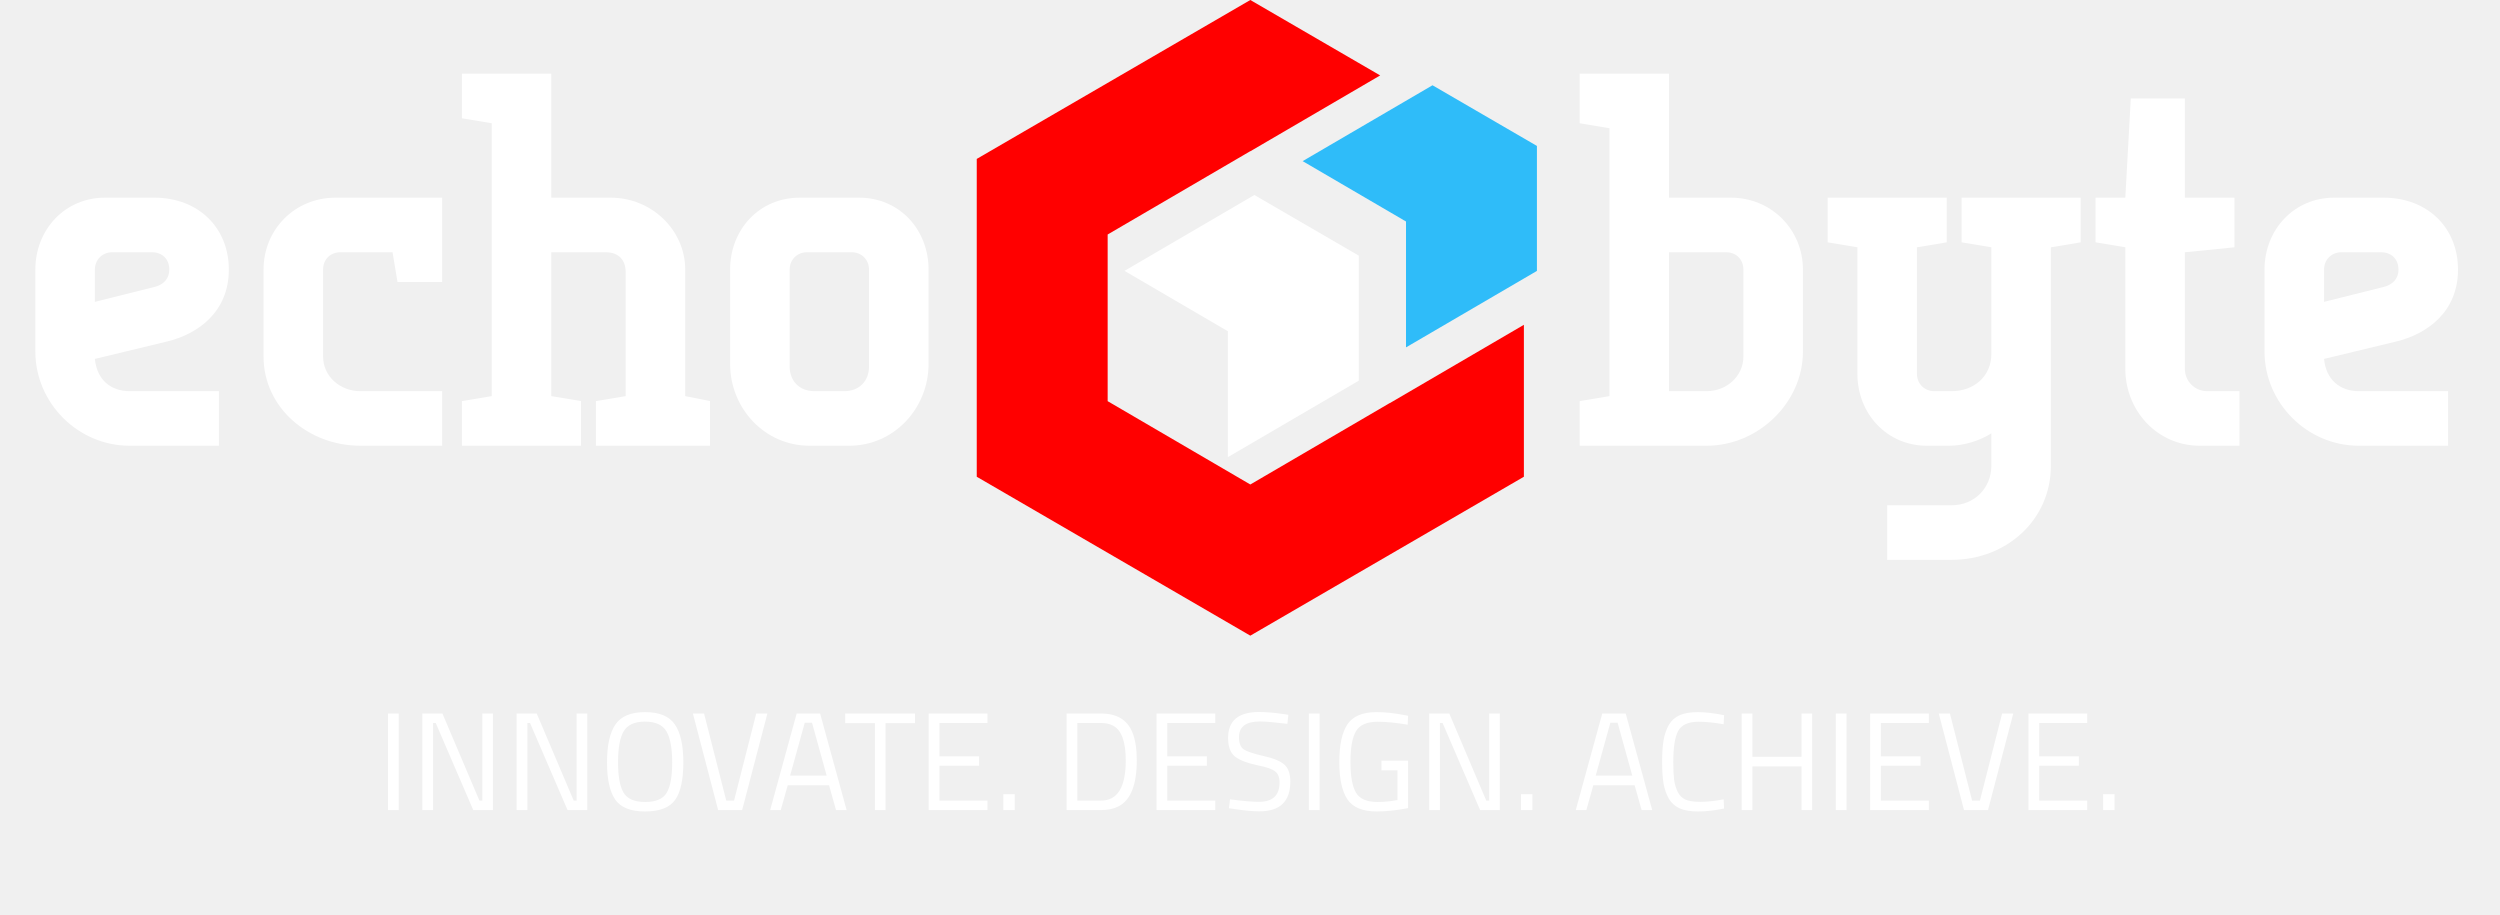
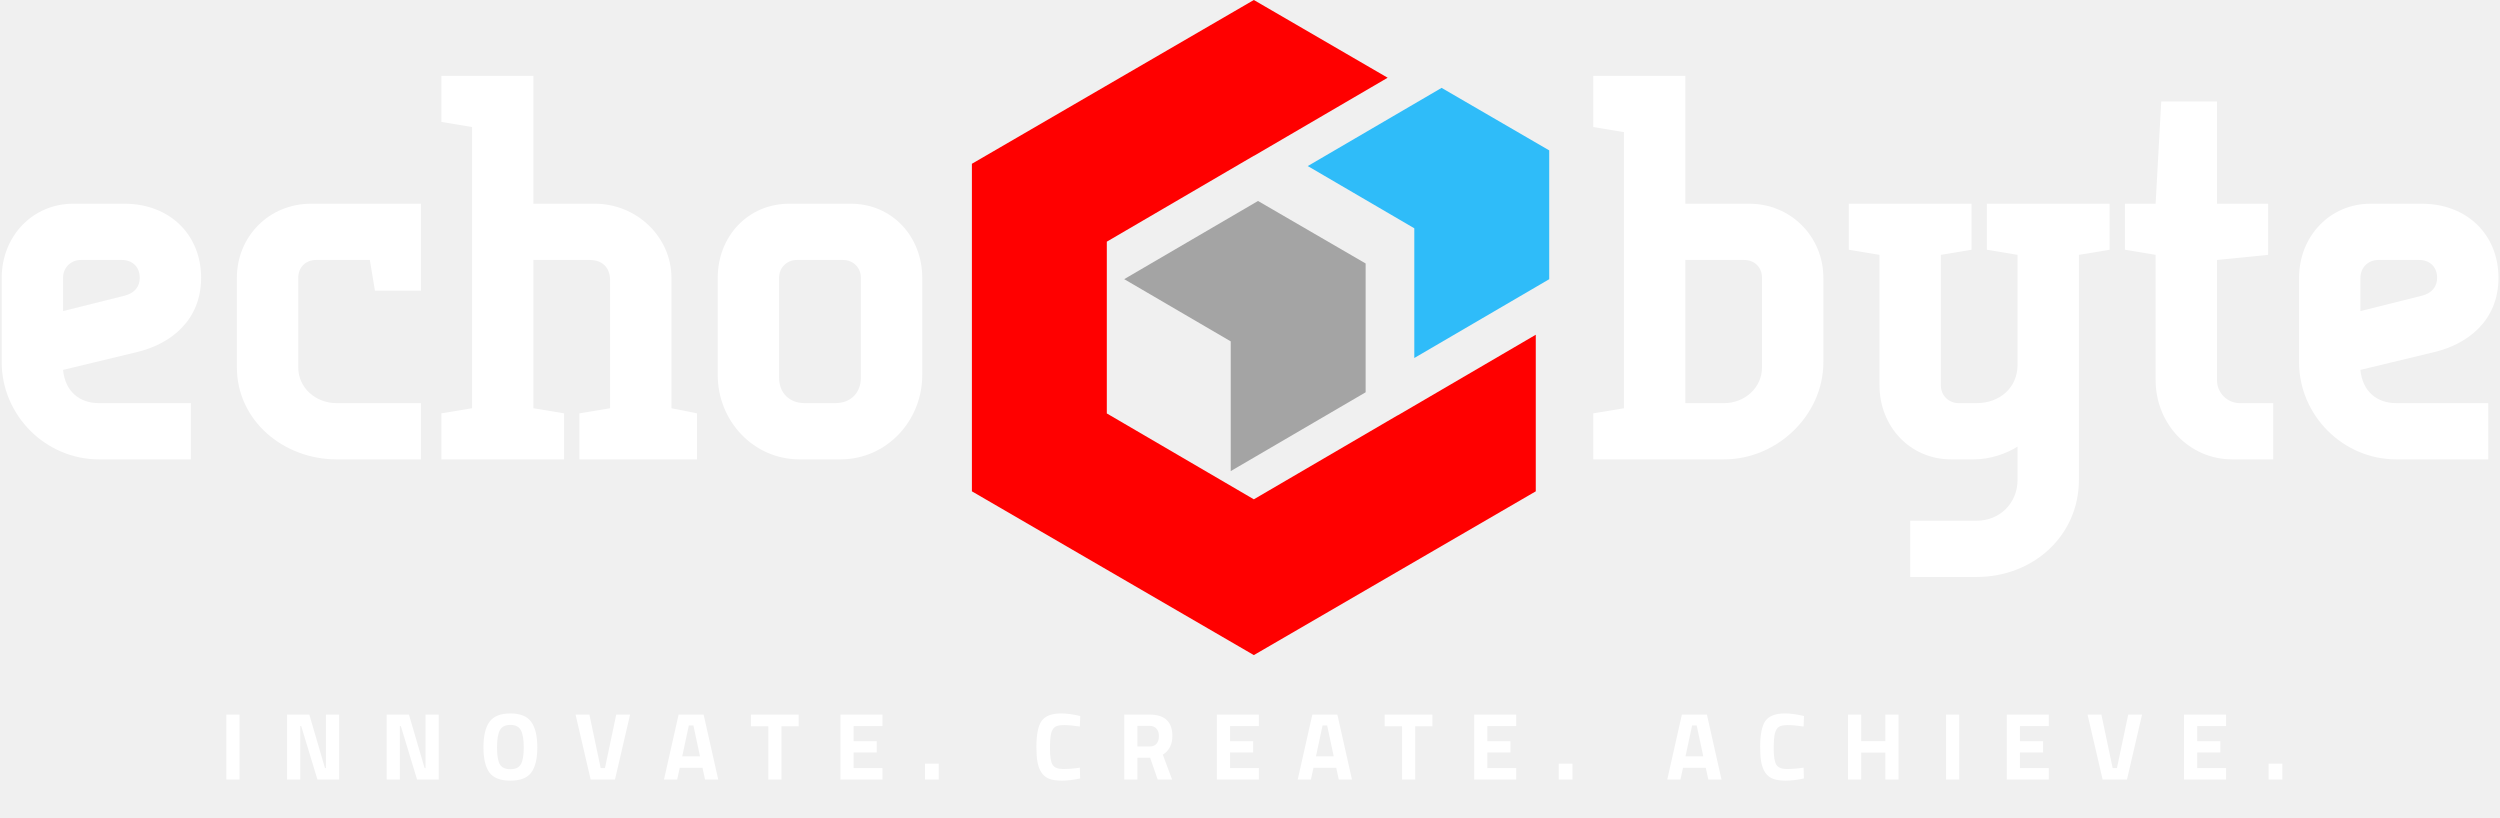
- <svg xmlns="http://www.w3.org/2000/svg" width="645" height="236" viewBox="0 0 645 236" fill="none">
-   <path d="M219.09 115H208.85C197.33 115 188.37 105.4 188.37 93.88V69.56C188.37 59.192 195.922 51 206.29 51H221.65C232.018 51 239.57 59.192 239.57 69.56V93.88C239.57 105.4 230.61 115 219.09 115ZM210.13 100.92H217.81C221.65 100.92 224.21 98.36 224.21 94.52V69.56C224.21 67 222.29 65.08 219.73 65.08H208.21C205.65 65.08 203.73 67 203.73 69.56V94.52C203.73 98.36 206.29 100.92 210.13 100.92Z" fill="white" />
-   <path d="M161.425 102.2V70.2C161.425 67 159.505 65.08 156.305 65.08H142.225V102.2L149.905 103.48V115H119.185V103.48L126.865 102.2V31.8L119.185 30.52V19H142.225V51H157.585C168.081 51 176.785 59.32 176.785 69.56V102.2L183.185 103.48V115H153.745V103.48L161.425 102.2Z" fill="white" />
-   <path d="M101.275 65.08H87.835C85.275 65.08 83.355 66.872 83.355 69.56V91.96C83.355 97.08 87.707 100.92 92.955 100.92H114.075V115H92.955C79.643 115 67.995 105.272 67.995 91.96V69.56C67.995 59.192 76.059 51 86.555 51H114.075V72.76H102.555L101.275 65.08Z" fill="white" />
-   <path d="M39.2 65.08H28.96C26.4 65.08 24.48 67 24.48 69.56V77.88L39.84 74.04C42.4 73.4 43.68 71.736 43.68 69.56C43.68 66.744 41.76 65.08 39.2 65.08ZM56.48 115H33.44C20.128 115 9.12 103.992 9.12 90.68V69.56C9.12 59.192 16.8 51 27.04 51H39.84C51.104 51 59.04 58.68 59.04 69.56C59.04 80.44 51.104 86.2 43.04 88.12L24.48 92.6C24.992 97.976 28.576 100.92 33.44 100.92H56.48V115Z" fill="white" />
-   <path d="M614.325 65.08H604.085C601.525 65.08 599.605 67 599.605 69.56V77.88L614.965 74.04C617.525 73.4 618.805 71.736 618.805 69.56C618.805 66.744 616.885 65.08 614.325 65.08ZM631.605 115H608.565C595.253 115 584.245 103.992 584.245 90.68V69.56C584.245 59.192 591.925 51 602.165 51H614.965C626.229 51 634.165 58.68 634.165 69.56C634.165 80.44 626.229 86.2 618.165 88.12L599.605 92.6C600.117 97.976 603.701 100.92 608.565 100.92H631.605V115Z" fill="white" />
-   <path d="M548.335 63.8L540.655 62.52V51H548.335L549.743 25.4H563.695V51H576.495V63.8L563.695 65.08V95.16C563.695 98.36 566.255 100.92 569.455 100.92H577.775V115H567.535C556.655 115 548.335 106.04 548.335 95.16V63.8Z" fill="white" />
-   <path d="M513.77 120.12V111.8C510.954 113.592 506.858 115 502.89 115H497.13C486.89 115 479.21 106.808 479.21 96.44V63.8L471.53 62.52V51H502.25V62.52L494.57 63.8V96.44C494.57 99 496.49 100.92 499.05 100.92H503.53C509.29 100.92 513.77 97.08 513.77 91.32V63.8L506.09 62.52V51H536.81V62.52L529.13 63.8V120.12C529.13 134.2 517.61 144.44 503.53 144.44H486.89V130.36H503.53C509.29 130.36 513.77 126.008 513.77 120.12Z" fill="white" />
-   <path d="M430.6 51H446.6C456.968 51 465.16 59.192 465.16 69.56V90.68C465.16 103.992 453.512 115 440.328 115H407.56V103.48L415.24 102.2V33.08L407.56 31.8V19H430.6V51ZM445.32 65.08H430.6V100.92H440.328C445.448 100.92 449.8 97.08 449.8 91.96V69.56C449.8 66.872 447.88 65.08 445.32 65.08Z" fill="white" />
-   <path d="M396.526 69.895V37.65L369.585 22L336.081 41.571L362.751 57.15V89.624L396.526 69.895Z" fill="#2FBCF9" />
-   <path d="M356.082 19.46L322.581 0L252 41V123L322.581 164L393.162 123V83.8L358.581 104L358.556 103.985L322.581 125L285.775 103.5V60.5L322.581 39L322.606 39.015L356.082 19.46Z" fill="#FF0000" />
-   <path d="M350.57 98.206V65.961L323.628 50.311L290.125 69.882L316.795 85.461V117.936L350.57 98.206Z" fill="white" />
-   <path d="M100.103 209V184.088H102.875V209H100.103ZM108.962 209V184.088H114.146L123.686 206.552H124.442V184.088H127.178V209H122.102L112.418 186.536H111.734V209H108.962ZM133.29 209V184.088H138.474L148.014 206.552H148.77V184.088H151.506V209H146.43L136.746 186.536H136.062V209H133.29ZM159.455 196.652C159.455 200.3 159.935 202.928 160.895 204.536C161.855 206.12 163.703 206.912 166.439 206.912C169.199 206.912 171.047 206.132 171.983 204.572C172.943 203.012 173.423 200.396 173.423 196.724C173.423 193.052 172.931 190.376 171.947 188.696C170.963 187.016 169.115 186.176 166.403 186.176C163.715 186.176 161.879 187.016 160.895 188.696C159.935 190.352 159.455 193.004 159.455 196.652ZM176.303 196.724C176.303 201.164 175.595 204.38 174.179 206.372C172.763 208.364 170.183 209.36 166.439 209.36C162.719 209.36 160.151 208.34 158.735 206.3C157.319 204.26 156.611 201.056 156.611 196.688C156.611 192.296 157.331 189.044 158.771 186.932C160.211 184.796 162.767 183.728 166.439 183.728C170.111 183.728 172.667 184.784 174.107 186.896C175.571 189.008 176.303 192.284 176.303 196.724ZM195.11 184.088H197.99L191.474 209H185.282L178.766 184.088H181.646L187.37 206.552H189.386L195.11 184.088ZM198.7 209L205.54 184.088H211.588L218.428 209H215.692L213.892 202.592H203.236L201.436 209H198.7ZM207.628 186.464L203.848 200.108H213.28L209.5 186.464H207.628ZM218.062 186.572V184.088H236.062V186.572H228.466V209H225.73V186.572H218.062ZM239.603 209V184.088H254.759V186.536H242.375V195.14H252.599V197.552H242.375V206.552H254.759V209H239.603ZM258.853 209V204.896H261.805V209H258.853ZM284.073 209H275.181V184.088H284.073C288.129 184.088 290.817 185.696 292.137 188.912C292.905 190.76 293.289 193.184 293.289 196.184C293.289 202.448 291.729 206.396 288.609 208.028C287.361 208.676 285.849 209 284.073 209ZM290.445 196.184C290.445 191.408 289.377 188.432 287.241 187.256C286.377 186.776 285.321 186.536 284.073 186.536H277.953V206.552H284.073C288.321 206.552 290.445 203.096 290.445 196.184ZM298.384 209V184.088H313.54V186.536H301.156V195.14H311.38V197.552H301.156V206.552H313.54V209H298.384ZM325.053 186.14C321.453 186.14 319.653 187.496 319.653 190.208C319.653 191.72 320.061 192.764 320.877 193.34C321.717 193.892 323.397 194.456 325.917 195.032C328.461 195.584 330.261 196.316 331.317 197.228C332.373 198.116 332.901 199.592 332.901 201.656C332.901 206.768 330.249 209.324 324.945 209.324C323.193 209.324 320.997 209.12 318.357 208.712L317.061 208.532L317.349 206.228C320.613 206.66 323.097 206.876 324.801 206.876C328.353 206.876 330.129 205.208 330.129 201.872C330.129 200.528 329.733 199.568 328.941 198.992C328.173 198.392 326.721 197.888 324.585 197.48C321.777 196.88 319.785 196.112 318.609 195.176C317.433 194.216 316.845 192.62 316.845 190.388C316.845 185.924 319.521 183.692 324.873 183.692C326.625 183.692 328.725 183.872 331.173 184.232L332.397 184.412L332.145 186.752C328.809 186.344 326.445 186.14 325.053 186.14ZM337.689 209V184.088H340.461V209H337.689ZM356.412 198.74V196.256H363.288V208.496C360.264 209.072 357.564 209.36 355.188 209.36C351.564 209.36 349.044 208.316 347.628 206.228C346.236 204.14 345.54 200.924 345.54 196.58C345.54 192.212 346.236 188.984 347.628 186.896C349.044 184.784 351.54 183.728 355.116 183.728C357.348 183.728 359.664 183.968 362.064 184.448L363.288 184.664L363.18 186.968C360.204 186.464 357.624 186.212 355.44 186.212C352.68 186.212 350.82 187.016 349.86 188.624C348.9 190.208 348.42 192.86 348.42 196.58C348.42 200.276 348.9 202.928 349.86 204.536C350.82 206.12 352.668 206.912 355.404 206.912C357.084 206.912 358.8 206.744 360.552 206.408V198.74H356.412ZM368.732 209V184.088H373.916L383.456 206.552H384.212V184.088H386.948V209H381.872L372.188 186.536H371.504V209H368.732ZM392.412 209V204.896H395.364V209H392.412ZM406.544 209L413.384 184.088H419.432L426.272 209H423.536L421.736 202.592H411.08L409.28 209H406.544ZM415.472 186.464L411.692 200.108H421.124L417.344 186.464H415.472ZM444.811 208.604C442.339 209.108 440.119 209.36 438.151 209.36C436.183 209.36 434.587 209.096 433.363 208.568C432.163 208.016 431.227 207.176 430.555 206.048C429.907 204.896 429.451 203.588 429.187 202.124C428.947 200.636 428.827 198.788 428.827 196.58C428.827 194.372 428.947 192.524 429.187 191.036C429.451 189.524 429.907 188.192 430.555 187.04C431.227 185.888 432.163 185.048 433.363 184.52C434.563 183.992 436.123 183.728 438.043 183.728C439.963 183.728 442.219 183.992 444.811 184.52L444.703 186.86C442.279 186.428 440.119 186.212 438.223 186.212C435.583 186.212 433.831 187.004 432.967 188.588C432.127 190.148 431.707 192.824 431.707 196.616C431.707 198.512 431.779 200.036 431.923 201.188C432.091 202.34 432.403 203.384 432.859 204.32C433.315 205.232 433.975 205.892 434.839 206.3C435.727 206.684 437.011 206.876 438.691 206.876C440.395 206.876 442.399 206.66 444.703 206.228L444.811 208.604ZM464.789 209V197.732H452.117V209H449.345V184.088H452.117V195.248H464.789V184.088H467.525V209H464.789ZM473.638 209V184.088H476.41V209H473.638ZM482.498 209V184.088H497.654V186.536H485.27V195.14H495.494V197.552H485.27V206.552H497.654V209H482.498ZM516.544 184.088H519.424L512.908 209H506.716L500.2 184.088H503.08L508.804 206.552H510.82L516.544 184.088ZM523.349 209V184.088H538.505V186.536H526.121V195.14H536.345V197.552H526.121V206.552H538.505V209H523.349ZM542.6 209V204.896H545.552V209H542.6Z" fill="white" />
+ <svg xmlns="http://www.w3.org/2000/svg" width="1440" height="471" viewBox="0 0 1440 471" fill="none">
+   <path d="M484.093 264.597H460.532C434.026 264.597 413.411 242.509 413.411 216.004V160.047C413.411 136.192 430.787 117.343 454.642 117.343H489.983C513.838 117.343 531.214 136.192 531.214 160.047V216.004C531.214 242.509 510.599 264.597 484.093 264.597ZM463.477 232.201H481.148C489.983 232.201 495.873 226.311 495.873 217.476V160.047C495.873 154.157 491.456 149.739 485.565 149.739H459.06C453.169 149.739 448.752 154.157 448.752 160.047V217.476C448.752 226.311 454.642 232.201 463.477 232.201Z" fill="white" />
+   <path d="M351.414 235.147V161.519C351.414 154.157 346.997 149.739 339.634 149.739H307.238V235.147L324.909 238.092V264.597H254.227V238.092L271.897 235.147V73.167L254.227 70.222V43.716H307.238V117.343H342.579C366.729 117.343 386.756 136.486 386.756 160.047V235.147L401.481 238.092V264.597H333.744V238.092L351.414 235.147Z" fill="white" />
+   <path d="M213.018 149.739H182.095C176.205 149.739 171.787 153.862 171.787 160.047V211.586C171.787 223.366 181.801 232.201 193.875 232.201H242.469V264.597H193.875C163.247 264.597 136.446 242.215 136.446 211.586V160.047C136.446 136.192 155 117.343 179.15 117.343H242.469V167.41H215.964L213.018 149.739Z" fill="white" />
+   <path d="M70.193 149.739H46.633C40.742 149.739 36.325 154.157 36.325 160.047V179.19L71.666 170.355C77.556 168.882 80.501 165.054 80.501 160.047C80.501 153.568 76.084 149.739 70.193 149.739ZM109.952 264.597H56.941C26.312 264.597 0.984 239.27 0.984 208.641V160.047C0.984 136.192 18.654 117.343 42.215 117.343H71.666C97.583 117.343 115.842 135.014 115.842 160.047C115.842 185.08 97.583 198.333 79.029 202.751L36.325 213.058C37.503 225.428 45.749 232.201 56.941 232.201H109.952V264.597Z" fill="white" />
+   <path d="M1393.47 149.739H1369.91C1364.02 149.739 1359.6 154.157 1359.6 160.047V179.19L1394.94 170.355C1400.83 168.882 1403.78 165.054 1403.78 160.047C1403.78 153.568 1399.36 149.739 1393.47 149.739ZM1433.23 264.597H1380.22C1349.59 264.597 1324.26 239.27 1324.26 208.641V160.047C1324.26 136.192 1341.93 117.343 1365.49 117.343H1394.94C1420.86 117.343 1439.12 135.014 1439.12 160.047C1439.12 185.08 1420.86 198.333 1402.3 202.751L1359.6 213.058C1360.78 225.428 1369.02 232.201 1380.22 232.201H1433.23V264.597Z" fill="white" />
+   <path d="M1241.64 146.794L1223.96 143.849V117.343H1241.64L1244.87 58.441H1276.98V117.343H1306.43V146.794L1276.98 149.739V218.949C1276.98 226.311 1282.87 232.202 1290.23 232.202H1309.37V264.597H1285.81C1260.78 264.597 1241.64 243.982 1241.64 218.949V146.794Z" fill="white" />
+   <path d="M1162.11 276.378V257.235C1155.63 261.358 1146.2 264.597 1137.07 264.597H1123.82C1100.26 264.597 1082.59 245.749 1082.59 221.894V146.794L1064.92 143.849V117.343H1135.6V143.849L1117.93 146.794V221.894C1117.93 227.784 1122.35 232.201 1128.24 232.201H1138.55C1151.8 232.201 1162.11 223.366 1162.11 210.113V146.794L1144.44 143.849V117.343H1215.12V143.849L1197.45 146.794V276.378C1197.45 308.774 1170.94 332.334 1138.55 332.334H1100.26V299.938H1138.55C1151.8 299.938 1162.11 289.925 1162.11 276.378Z" fill="white" />
+   <path d="M970.745 117.343H1007.56C1031.41 117.343 1050.26 136.192 1050.26 160.047V208.641C1050.26 239.27 1023.46 264.597 993.128 264.597H917.733V238.092L935.404 235.147V76.112L917.733 73.167V43.716H970.745V117.343ZM1004.61 149.739H970.745V232.202H993.128C1004.91 232.202 1014.92 223.366 1014.92 211.586V160.047C1014.92 153.862 1010.5 149.739 1004.61 149.739Z" fill="white" />
+   <path d="M892.347 160.818V86.627L830.358 50.619L753.271 95.648L814.636 131.494V206.212L892.347 160.818Z" fill="#2FBCF9" />
+   <path d="M799.289 44.775L722.21 0L559.813 94.335V283.004L722.21 377.339L884.606 283.004V192.81L805.04 239.288L804.983 239.255L722.21 287.606L637.525 238.138V139.201L722.21 89.733L722.267 89.767L799.289 44.775Z" fill="#FF0000" />
+   <path d="M786.608 225.957V151.767L724.619 115.759L647.532 160.788L708.897 196.634V271.352L786.608 225.957Z" fill="#A4A4A4" />
+   <path d="M130.362 449V411.6H137.952V449H130.362ZM165.349 449V411.6H178.164L187.184 442.4H187.734V411.6H195.324V449H182.839L173.489 418.2H172.939V449H165.349ZM222.734 449V411.6H235.549L244.569 442.4H245.119V411.6H252.709V449H240.224L230.874 418.2H230.324V449H222.734ZM287.874 440.2C288.974 442.107 291.009 443.06 293.979 443.06C296.949 443.06 298.965 442.107 300.029 440.2C301.129 438.257 301.679 435.03 301.679 430.52C301.679 425.973 301.129 422.673 300.029 420.62C298.929 418.567 296.912 417.54 293.979 417.54C291.045 417.54 289.029 418.567 287.929 420.62C286.829 422.673 286.279 425.973 286.279 430.52C286.279 435.03 286.81 438.257 287.874 440.2ZM305.969 445.04C303.659 448.12 299.662 449.66 293.979 449.66C288.295 449.66 284.28 448.12 281.934 445.04C279.624 441.923 278.469 437.065 278.469 430.465C278.469 423.865 279.624 418.97 281.934 415.78C284.28 412.553 288.295 410.94 293.979 410.94C299.662 410.94 303.659 412.553 305.969 415.78C308.315 418.97 309.489 423.865 309.489 430.465C309.489 437.065 308.315 441.923 305.969 445.04ZM354.951 411.6H362.926L354.236 449H340.211L331.521 411.6H339.496L345.986 442.4H348.461L354.951 411.6ZM382.461 449L390.876 411.6H405.286L413.701 449H406.111L404.626 442.235H391.536L390.051 449H382.461ZM396.761 417.87L392.966 435.635H403.196L399.401 417.87H396.761ZM432.536 418.31V411.6H460.036V418.31H450.136V449H442.546V418.31H432.536ZM484.091 449V411.6H508.291V418.2H491.681V426.945H504.991V433.435H491.681V442.4H508.291V449H484.091ZM532.806 449V439.87H540.726V449H532.806ZM622.158 448.395C618.271 449.238 614.769 449.66 611.653 449.66C608.536 449.66 606.043 449.275 604.173 448.505C602.303 447.735 600.836 446.507 599.773 444.82C598.709 443.133 597.976 441.153 597.573 438.88C597.169 436.607 596.968 433.747 596.968 430.3C596.968 423.077 597.976 418.053 599.993 415.23C602.046 412.37 605.804 410.94 611.268 410.94C614.421 410.94 618.069 411.435 622.213 412.425L621.993 418.475C618.363 417.925 615.338 417.65 612.918 417.65C610.534 417.65 608.829 417.98 607.803 418.64C606.776 419.263 606.006 420.473 605.493 422.27C605.016 424.067 604.778 427.128 604.778 431.455C604.778 435.782 605.273 438.788 606.263 440.475C607.289 442.125 609.306 442.95 612.313 442.95C615.356 442.95 618.583 442.693 621.993 442.18L622.158 448.395ZM655.156 436.46V449H647.566V411.6H662.086C670.886 411.6 675.286 415.707 675.286 423.92C675.286 428.797 673.453 432.39 669.786 434.7L675.121 449H666.816L662.471 436.46H655.156ZM662.196 429.97C663.993 429.97 665.331 429.42 666.211 428.32C667.091 427.22 667.531 425.772 667.531 423.975C667.531 422.178 667.054 420.748 666.101 419.685C665.184 418.622 663.846 418.09 662.086 418.09H655.156V429.97H662.196ZM700.923 449V411.6H725.123V418.2H708.513V426.945H721.823V433.435H708.513V442.4H725.123V449H700.923ZM747.492 449L755.907 411.6H770.317L778.732 449H771.142L769.657 442.235H756.567L755.082 449H747.492ZM761.792 417.87L757.997 435.635H768.227L764.432 417.87H761.792ZM797.567 418.31V411.6H825.067V418.31H815.167V449H807.577V418.31H797.567ZM849.122 449V411.6H873.322V418.2H856.712V426.945H870.022V433.435H856.712V442.4H873.322V449H849.122ZM897.836 449V439.87H905.756V449H897.836ZM960.348 449L968.763 411.6H983.173L991.588 449H983.998L982.513 442.235H969.423L967.938 449H960.348ZM974.648 417.87L970.853 435.635H981.083L977.288 417.87H974.648ZM1039.04 448.395C1035.15 449.238 1031.65 449.66 1028.54 449.66C1025.42 449.66 1022.93 449.275 1021.06 448.505C1019.19 447.735 1017.72 446.507 1016.66 444.82C1015.59 443.133 1014.86 441.153 1014.46 438.88C1014.05 436.607 1013.85 433.747 1013.85 430.3C1013.85 423.077 1014.86 418.053 1016.88 415.23C1018.93 412.37 1022.69 410.94 1028.15 410.94C1031.3 410.94 1034.95 411.435 1039.1 412.425L1038.88 418.475C1035.25 417.925 1032.22 417.65 1029.8 417.65C1027.42 417.65 1025.71 417.98 1024.69 418.64C1023.66 419.263 1022.89 420.473 1022.38 422.27C1021.9 424.067 1021.66 427.128 1021.66 431.455C1021.66 435.782 1022.16 438.788 1023.15 440.475C1024.17 442.125 1026.19 442.95 1029.2 442.95C1032.24 442.95 1035.47 442.693 1038.88 442.18L1039.04 448.395ZM1085.95 449V433.49H1072.04V449H1064.45V411.6H1072.04V426.89H1085.95V411.6H1093.54V449H1085.95ZM1120.92 449V411.6H1128.51V449H1120.92ZM1155.91 449V411.6H1180.11V418.2H1163.5V426.945H1176.81V433.435H1163.5V442.4H1180.11V449H1155.91ZM1225.85 411.6H1233.83L1225.14 449H1211.11L1202.42 411.6H1210.4L1216.89 442.4H1219.36L1225.85 411.6ZM1258 449V411.6H1282.2V418.2H1265.59V426.945H1278.9V433.435H1265.59V442.4H1282.2V449H1258ZM1306.72 449V439.87H1314.64V449H1306.72Z" fill="white" />
</svg>
